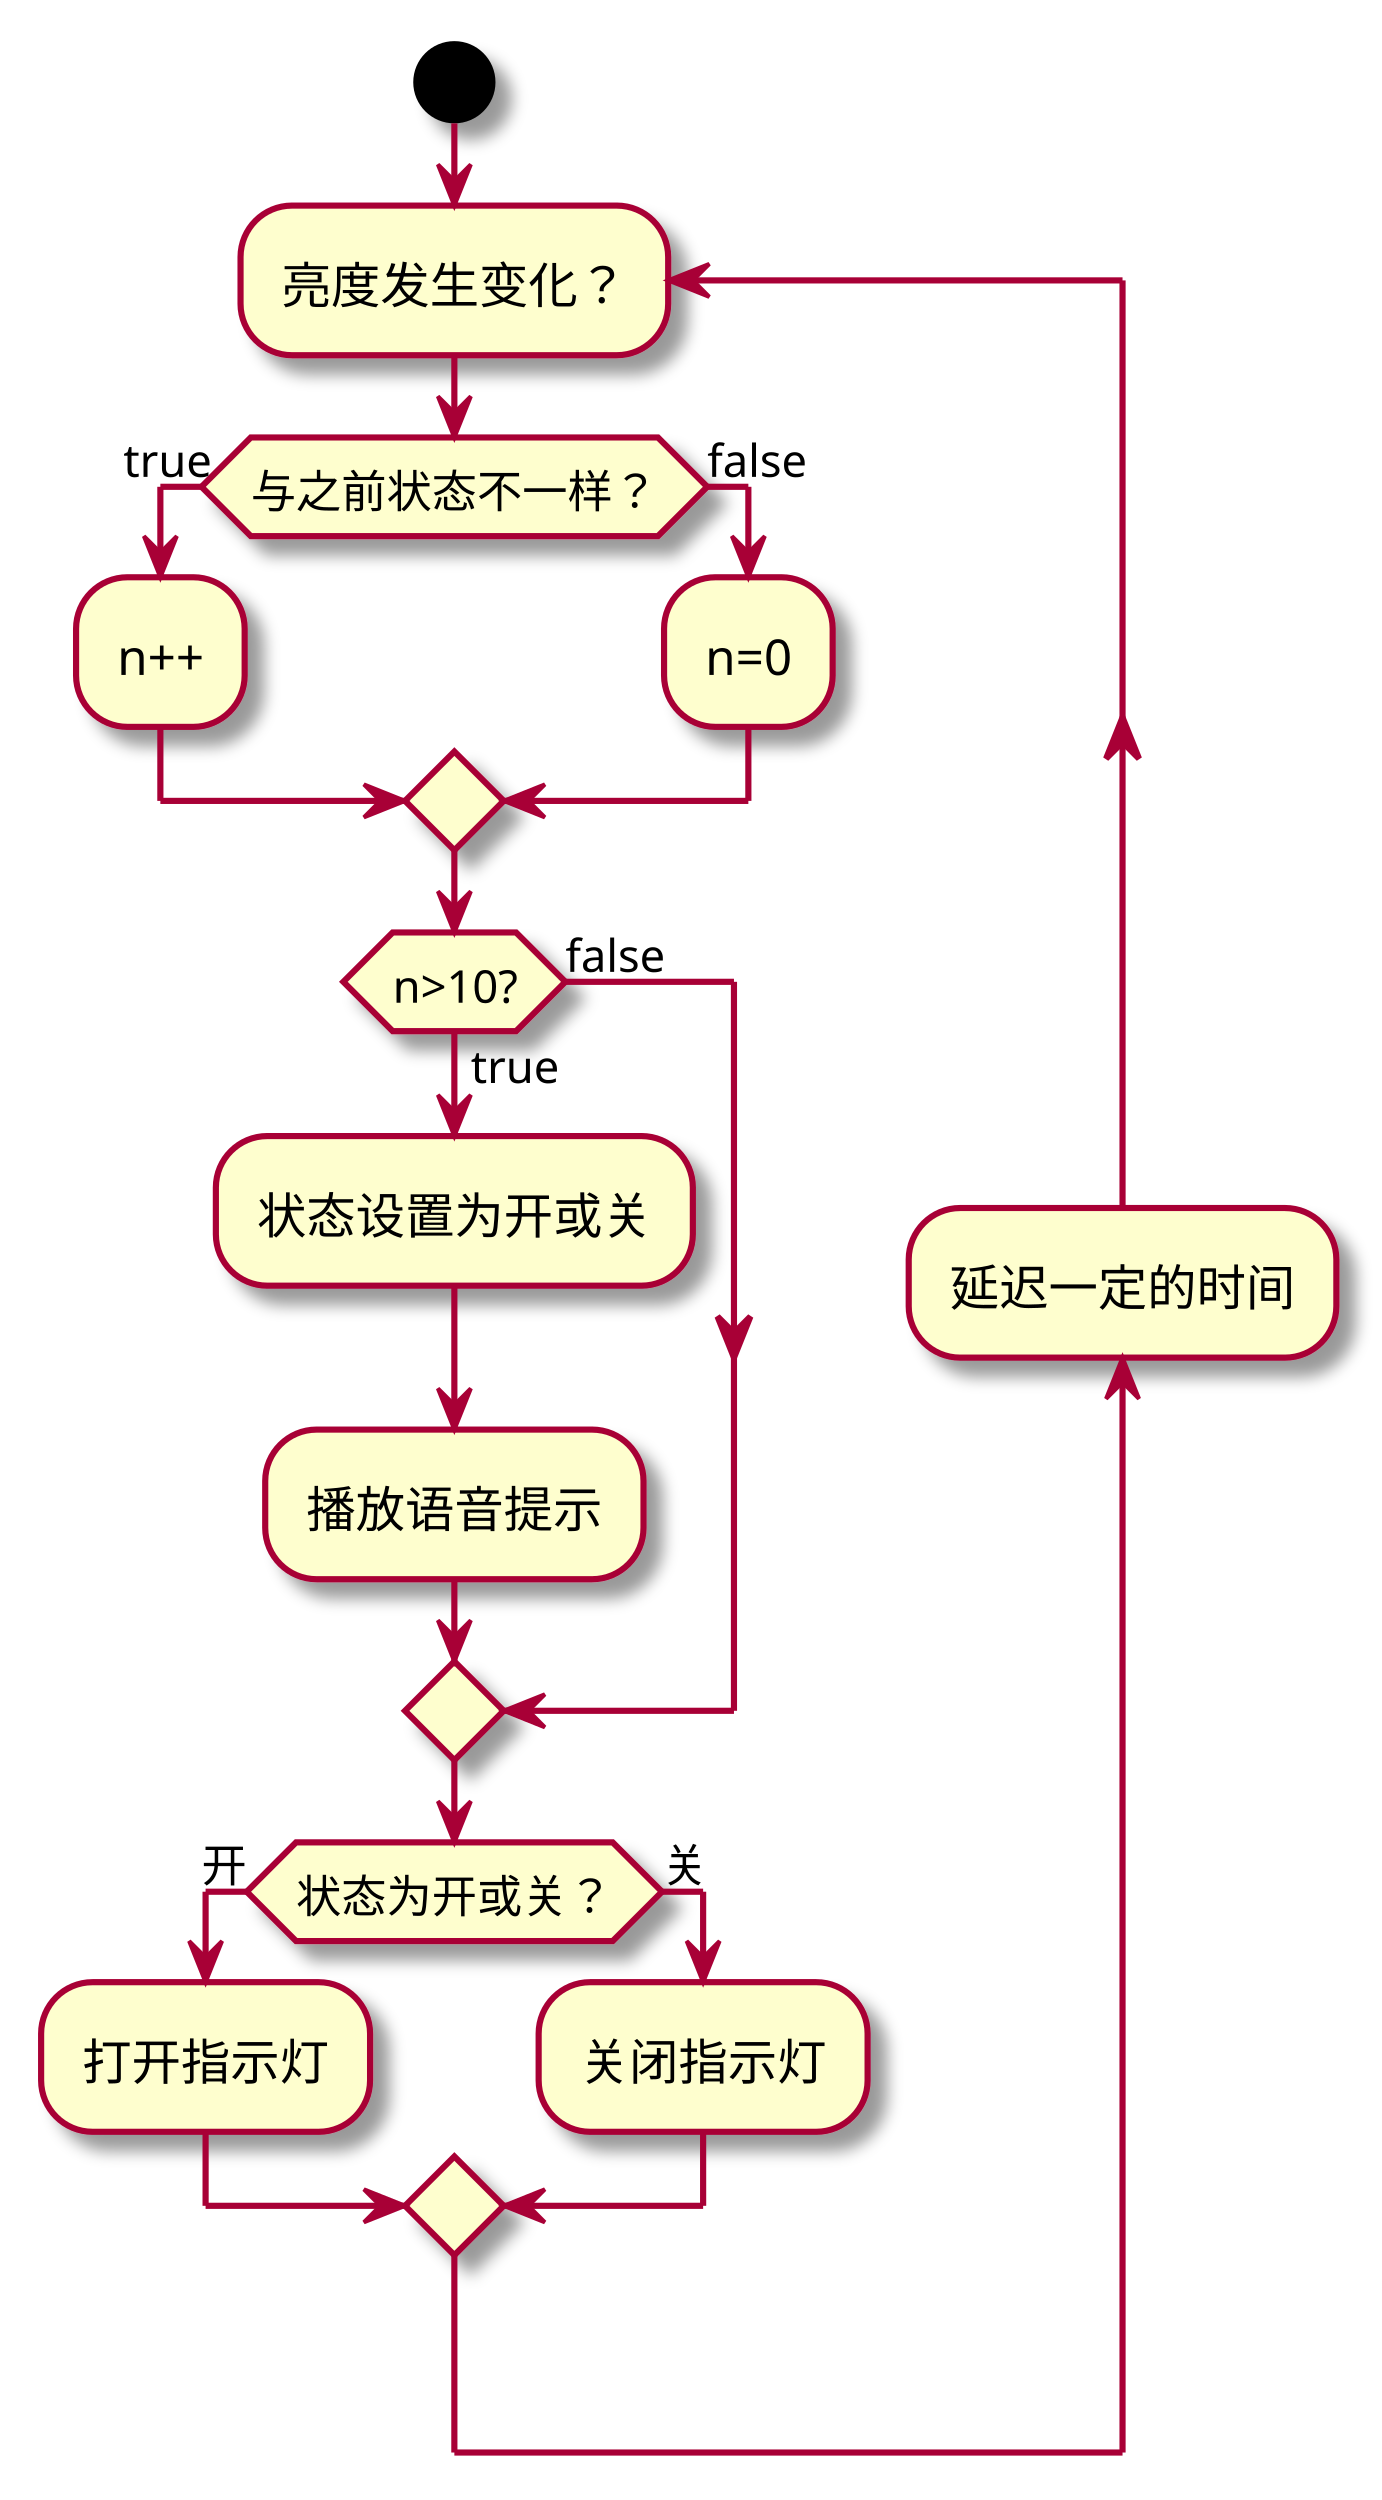
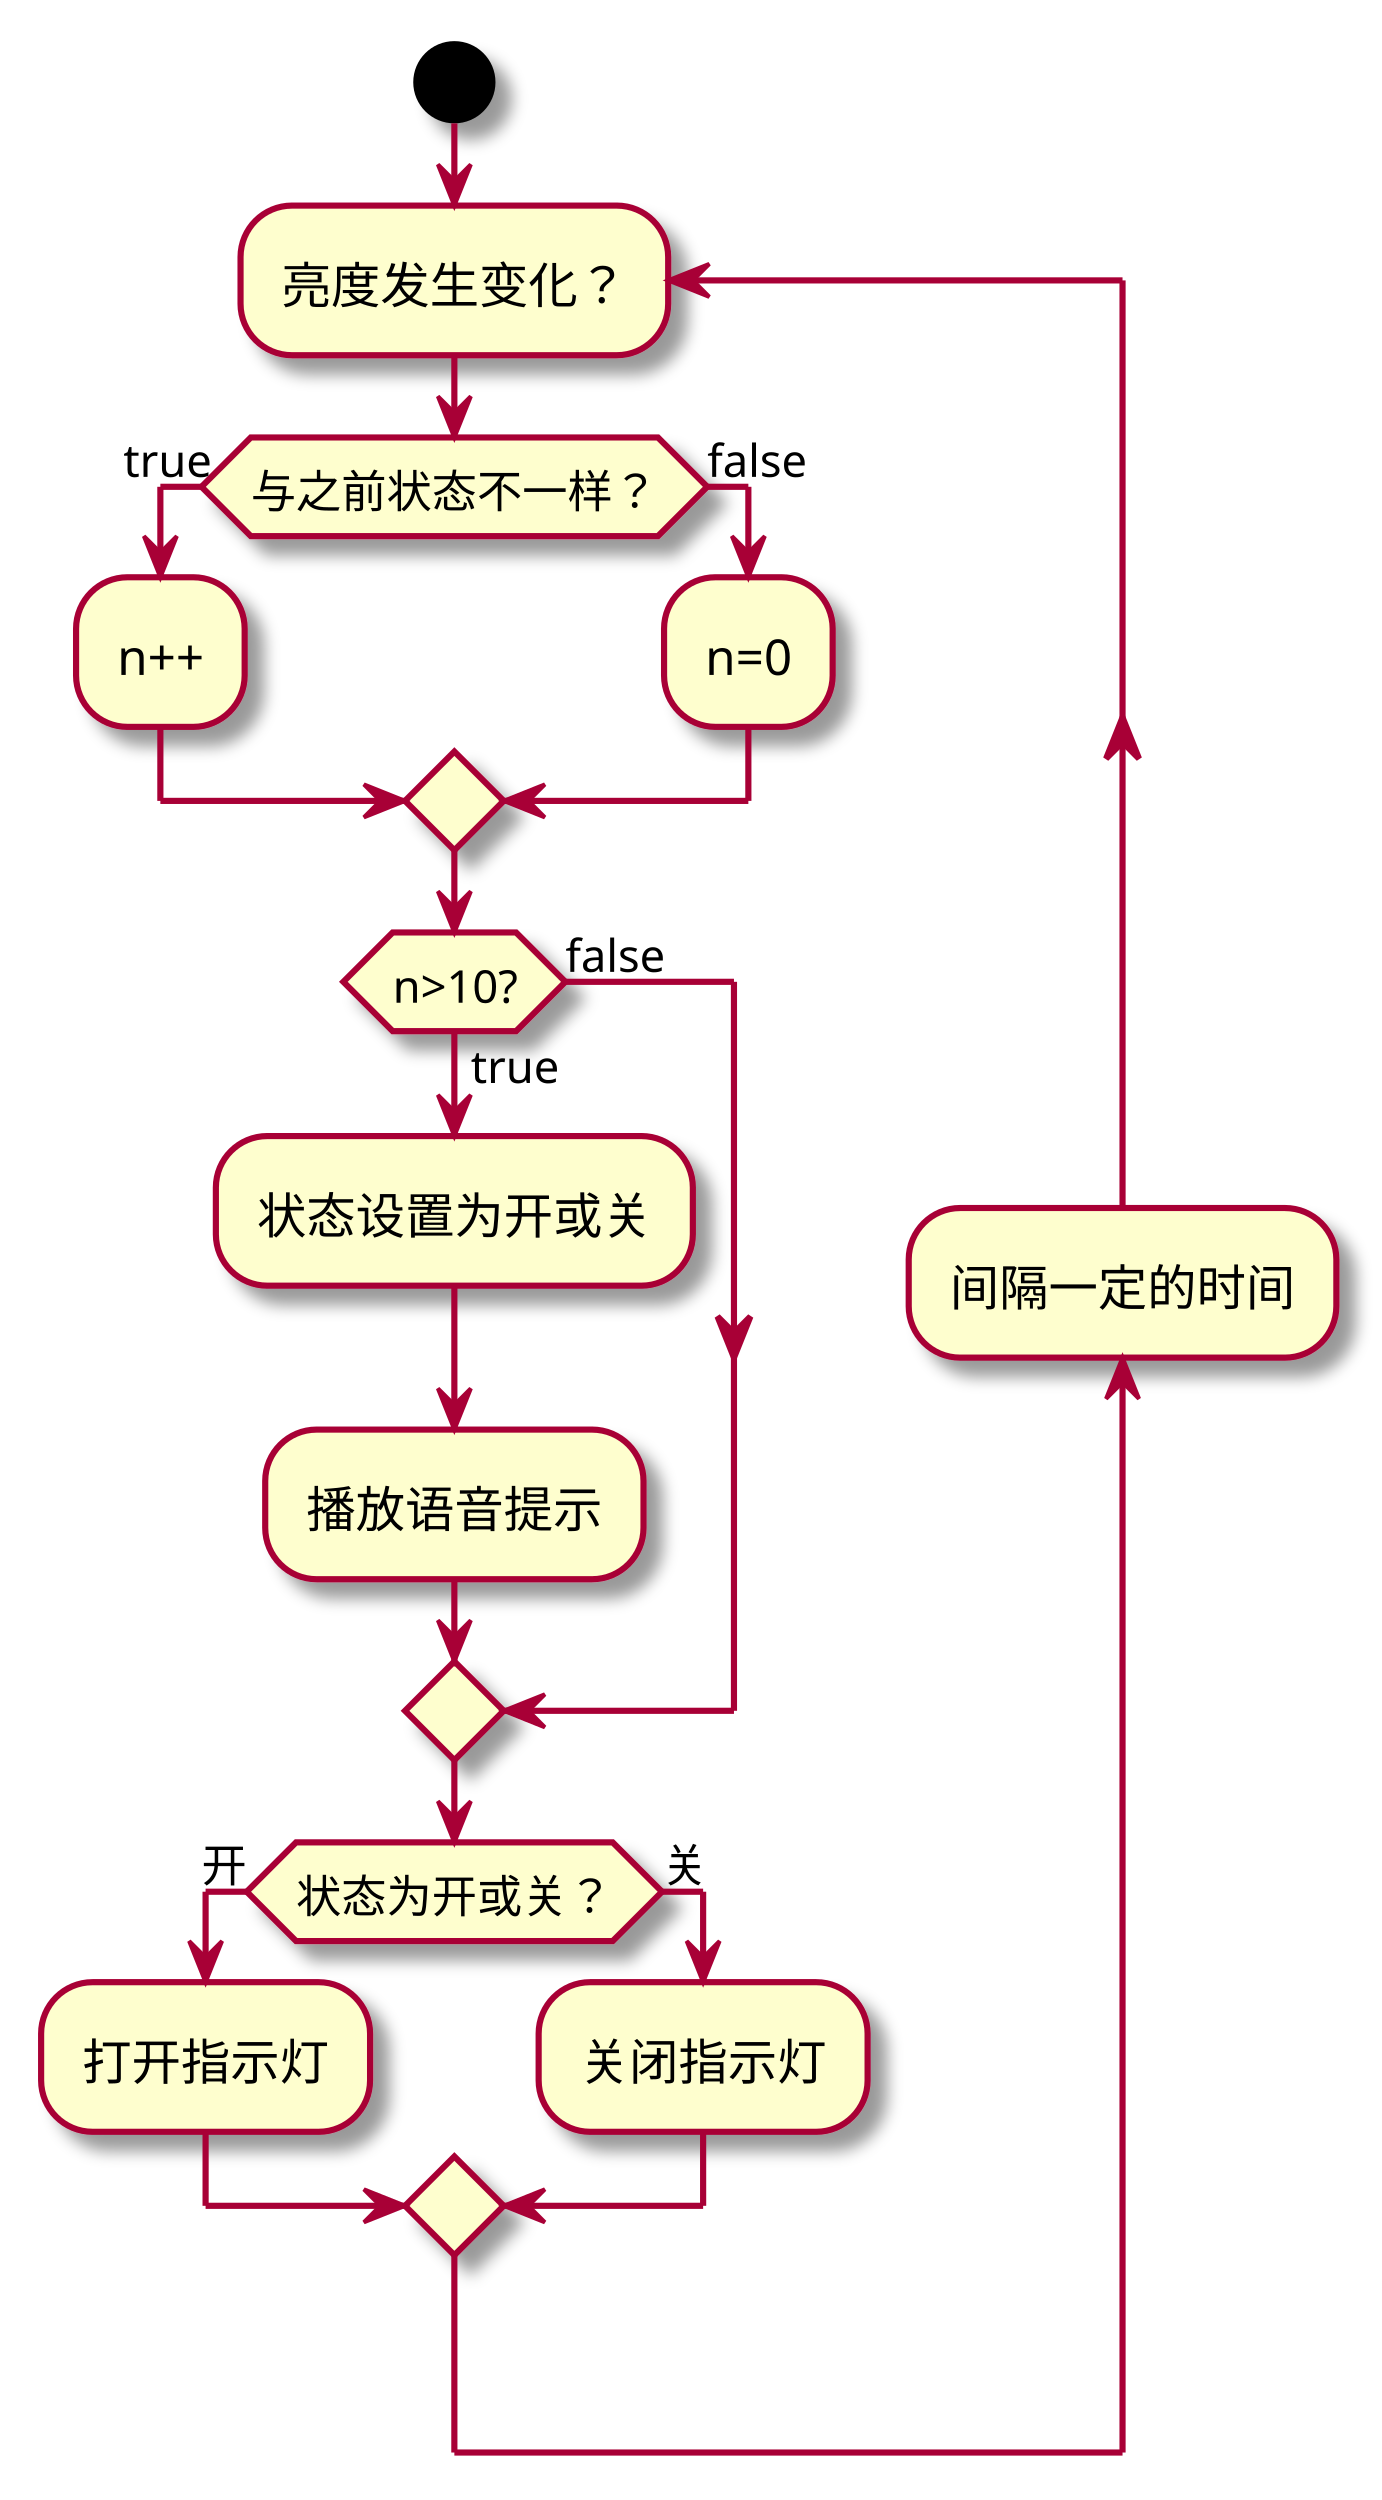
<svg xmlns="http://www.w3.org/2000/svg" contentScriptType="application/ecmascript" contentStyleType="text/css" height="608px" preserveAspectRatio="none" style="width:336px;height:608px;" version="1.1" viewBox="0 0 336 608" width="336px" zoomAndPan="magnify">
  <defs>
-     <filter height="300%" id="f1bzhtuegy53wn" width="300%" x="-1" y="-1">
+     <filter height="300%" id="fv6r5391onhyo" width="300%" x="-1" y="-1">
      <feGaussianBlur result="blurOut" stdDeviation="2.0" />
      <feColorMatrix in="blurOut" result="blurOut2" type="matrix" values="0 0 0 0 0 0 0 0 0 0 0 0 0 0 0 0 0 0 .4 0" />
      <feOffset dx="4.0" dy="4.0" in="blurOut2" result="blurOut3" />
      <feBlend in="SourceGraphic" in2="blurOut3" mode="normal" />
    </filter>
  </defs>
  <g>
-     <ellipse cx="110.5" cy="20" fill="#000000" filter="url(#f1bzhtuegy53wn)" rx="10" ry="10" style="stroke: none; stroke-width: 1.0;" />
-     <polygon fill="#FEFECE" filter="url(#f1bzhtuegy53wn)" points="61,106.389,160,106.389,172,118.389,160,130.389,61,130.389,49,118.389,61,106.389" style="stroke: #A80036; stroke-width: 1.5;" />
+     <ellipse cx="110.5" cy="20" fill="#000000" filter="url(#fv6r5391onhyo)" rx="10" ry="10" style="stroke: none; stroke-width: 1.0;" />
+     <polygon fill="#FEFECE" filter="url(#fv6r5391onhyo)" points="61,106.389,160,106.389,172,118.389,160,130.389,61,130.389,49,118.389,61,106.389" style="stroke: #A80036; stroke-width: 1.5;" />
    <text fill="#000000" font-family="sans-serif" font-size="11" lengthAdjust="spacingAndGlyphs" textLength="99" x="61" y="123.483">与之前状态不一样？</text>
    <text fill="#000000" font-family="sans-serif" font-size="11" lengthAdjust="spacingAndGlyphs" textLength="19" x="30" y="115.972">true</text>
    <text fill="#000000" font-family="sans-serif" font-size="11" lengthAdjust="spacingAndGlyphs" textLength="24" x="172" y="115.972">false</text>
-     <rect fill="#FEFECE" filter="url(#f1bzhtuegy53wn)" height="36.389" rx="12.5" ry="12.5" style="stroke: #A80036; stroke-width: 1.5;" width="41" x="18.5" y="140.389" />
+     <rect fill="#FEFECE" filter="url(#fv6r5391onhyo)" height="36.389" rx="12.5" ry="12.5" style="stroke: #A80036; stroke-width: 1.5;" width="41" x="18.5" y="140.389" />
    <text fill="#000000" font-family="sans-serif" font-size="12" lengthAdjust="spacingAndGlyphs" textLength="21" x="28.5" y="164.141">n++</text>
-     <rect fill="#FEFECE" filter="url(#f1bzhtuegy53wn)" height="36.389" rx="12.5" ry="12.5" style="stroke: #A80036; stroke-width: 1.5;" width="41" x="161.5" y="140.389" />
+     <rect fill="#FEFECE" filter="url(#fv6r5391onhyo)" height="36.389" rx="12.5" ry="12.5" style="stroke: #A80036; stroke-width: 1.5;" width="41" x="161.5" y="140.389" />
    <text fill="#000000" font-family="sans-serif" font-size="12" lengthAdjust="spacingAndGlyphs" textLength="21" x="171.5" y="164.141">n=0</text>
-     <polygon fill="#FEFECE" filter="url(#f1bzhtuegy53wn)" points="110.5,182.777,122.5,194.777,110.5,206.777,98.5,194.777,110.5,182.777" style="stroke: #A80036; stroke-width: 1.5;" />
-     <rect fill="#FEFECE" filter="url(#f1bzhtuegy53wn)" height="36.389" rx="12.5" ry="12.5" style="stroke: #A80036; stroke-width: 1.5;" width="116" x="52.5" y="276.289" />
+     <polygon fill="#FEFECE" filter="url(#fv6r5391onhyo)" points="110.5,182.777,122.5,194.777,110.5,206.777,98.5,194.777,110.5,182.777" style="stroke: #A80036; stroke-width: 1.5;" />
+     <rect fill="#FEFECE" filter="url(#fv6r5391onhyo)" height="36.389" rx="12.5" ry="12.5" style="stroke: #A80036; stroke-width: 1.5;" width="116" x="52.5" y="276.289" />
    <text fill="#000000" font-family="sans-serif" font-size="12" lengthAdjust="spacingAndGlyphs" textLength="96" x="62.5" y="300.041">状态设置为开或关</text>
-     <rect fill="#FEFECE" filter="url(#f1bzhtuegy53wn)" height="36.389" rx="12.5" ry="12.5" style="stroke: #A80036; stroke-width: 1.5;" width="92" x="64.5" y="347.678" />
+     <rect fill="#FEFECE" filter="url(#fv6r5391onhyo)" height="36.389" rx="12.5" ry="12.5" style="stroke: #A80036; stroke-width: 1.5;" width="92" x="64.5" y="347.678" />
    <text fill="#000000" font-family="sans-serif" font-size="12" lengthAdjust="spacingAndGlyphs" textLength="72" x="74.5" y="371.429">播放语音提示</text>
-     <polygon fill="#FEFECE" filter="url(#f1bzhtuegy53wn)" points="95.5,226.777,125.5,226.777,137.5,238.777,125.5,250.777,95.5,250.777,83.5,238.777,95.5,226.777" style="stroke: #A80036; stroke-width: 1.5;" />
+     <polygon fill="#FEFECE" filter="url(#fv6r5391onhyo)" points="95.5,226.777,125.5,226.777,137.5,238.777,125.5,250.777,95.5,250.777,83.5,238.777,95.5,226.777" style="stroke: #A80036; stroke-width: 1.5;" />
    <text fill="#000000" font-family="sans-serif" font-size="11" lengthAdjust="spacingAndGlyphs" textLength="19" x="114.5" y="263.383">true</text>
    <text fill="#000000" font-family="sans-serif" font-size="11" lengthAdjust="spacingAndGlyphs" textLength="30" x="95.5" y="243.872">n&gt;10?</text>
    <text fill="#000000" font-family="sans-serif" font-size="11" lengthAdjust="spacingAndGlyphs" textLength="24" x="137.5" y="236.36">false</text>
-     <polygon fill="#FEFECE" filter="url(#f1bzhtuegy53wn)" points="110.5,404.066,122.5,416.066,110.5,428.066,98.5,416.066,110.5,404.066" style="stroke: #A80036; stroke-width: 1.5;" />
-     <polygon fill="#FEFECE" filter="url(#f1bzhtuegy53wn)" points="72,448.066,149,448.066,161,460.066,149,472.066,72,472.066,60,460.066,72,448.066" style="stroke: #A80036; stroke-width: 1.5;" />
+     <polygon fill="#FEFECE" filter="url(#fv6r5391onhyo)" points="110.5,404.066,122.5,416.066,110.5,428.066,98.5,416.066,110.5,404.066" style="stroke: #A80036; stroke-width: 1.5;" />
+     <polygon fill="#FEFECE" filter="url(#fv6r5391onhyo)" points="72,448.066,149,448.066,161,460.066,149,472.066,72,472.066,60,460.066,72,448.066" style="stroke: #A80036; stroke-width: 1.5;" />
    <text fill="#000000" font-family="sans-serif" font-size="11" lengthAdjust="spacingAndGlyphs" textLength="77" x="72" y="465.161">状态为开或关？</text>
    <text fill="#000000" font-family="sans-serif" font-size="11" lengthAdjust="spacingAndGlyphs" textLength="11" x="49" y="457.649">开</text>
    <text fill="#000000" font-family="sans-serif" font-size="11" lengthAdjust="spacingAndGlyphs" textLength="11" x="161" y="457.649">关</text>
-     <rect fill="#FEFECE" filter="url(#f1bzhtuegy53wn)" height="36.389" rx="12.5" ry="12.5" style="stroke: #A80036; stroke-width: 1.5;" width="80" x="10" y="482.066" />
+     <rect fill="#FEFECE" filter="url(#fv6r5391onhyo)" height="36.389" rx="12.5" ry="12.5" style="stroke: #A80036; stroke-width: 1.5;" width="80" x="10" y="482.066" />
    <text fill="#000000" font-family="sans-serif" font-size="12" lengthAdjust="spacingAndGlyphs" textLength="60" x="20" y="505.818">打开指示灯</text>
-     <rect fill="#FEFECE" filter="url(#f1bzhtuegy53wn)" height="36.389" rx="12.5" ry="12.5" style="stroke: #A80036; stroke-width: 1.5;" width="80" x="131" y="482.066" />
+     <rect fill="#FEFECE" filter="url(#fv6r5391onhyo)" height="36.389" rx="12.5" ry="12.5" style="stroke: #A80036; stroke-width: 1.5;" width="80" x="131" y="482.066" />
    <text fill="#000000" font-family="sans-serif" font-size="12" lengthAdjust="spacingAndGlyphs" textLength="60" x="141" y="505.818">关闭指示灯</text>
-     <polygon fill="#FEFECE" filter="url(#f1bzhtuegy53wn)" points="110.5,524.455,122.5,536.455,110.5,548.455,98.5,536.455,110.5,524.455" style="stroke: #A80036; stroke-width: 1.5;" />
-     <rect fill="#FEFECE" filter="url(#f1bzhtuegy53wn)" height="36.389" rx="12.5" ry="12.5" style="stroke: #A80036; stroke-width: 1.5;" width="104" x="58.5" y="50" />
+     <polygon fill="#FEFECE" filter="url(#fv6r5391onhyo)" points="110.5,524.455,122.5,536.455,110.5,548.455,98.5,536.455,110.5,524.455" style="stroke: #A80036; stroke-width: 1.5;" />
+     <rect fill="#FEFECE" filter="url(#fv6r5391onhyo)" height="36.389" rx="12.5" ry="12.5" style="stroke: #A80036; stroke-width: 1.5;" width="104" x="58.5" y="50" />
    <text fill="#000000" font-family="sans-serif" font-size="12" lengthAdjust="spacingAndGlyphs" textLength="84" x="68.5" y="73.752">亮度发生变化？</text>
-     <rect fill="#FEFECE" filter="url(#f1bzhtuegy53wn)" height="36.389" rx="12.5" ry="12.5" style="stroke: #A80036; stroke-width: 1.5;" width="104" x="221" y="293.789" />
-     <text fill="#000000" font-family="sans-serif" font-size="12" lengthAdjust="spacingAndGlyphs" textLength="84" x="231" y="317.541">延迟一定的时间</text>
+     <rect fill="#FEFECE" filter="url(#fv6r5391onhyo)" height="36.389" rx="12.5" ry="12.5" style="stroke: #A80036; stroke-width: 1.5;" width="104" x="221" y="293.789" />
+     <text fill="#000000" font-family="sans-serif" font-size="12" lengthAdjust="spacingAndGlyphs" textLength="84" x="231" y="317.541">间隔一定的时间</text>
    <line style="stroke: #A80036; stroke-width: 1.5;" x1="49" x2="39" y1="118.389" y2="118.389" />
    <line style="stroke: #A80036; stroke-width: 1.5;" x1="39" x2="39" y1="118.389" y2="140.389" />
    <polygon fill="#A80036" points="35,130.389,39,140.389,43,130.389,39,134.389" style="stroke: #A80036; stroke-width: 1.0;" />
    <line style="stroke: #A80036; stroke-width: 1.5;" x1="172" x2="182" y1="118.389" y2="118.389" />
    <line style="stroke: #A80036; stroke-width: 1.5;" x1="182" x2="182" y1="118.389" y2="140.389" />
    <polygon fill="#A80036" points="178,130.389,182,140.389,186,130.389,182,134.389" style="stroke: #A80036; stroke-width: 1.0;" />
    <line style="stroke: #A80036; stroke-width: 1.5;" x1="39" x2="39" y1="176.777" y2="194.777" />
    <line style="stroke: #A80036; stroke-width: 1.5;" x1="39" x2="98.5" y1="194.777" y2="194.777" />
    <polygon fill="#A80036" points="88.5,190.777,98.5,194.777,88.5,198.777,92.5,194.777" style="stroke: #A80036; stroke-width: 1.0;" />
    <line style="stroke: #A80036; stroke-width: 1.5;" x1="182" x2="182" y1="176.777" y2="194.777" />
    <line style="stroke: #A80036; stroke-width: 1.5;" x1="182" x2="122.5" y1="194.777" y2="194.777" />
    <polygon fill="#A80036" points="132.5,190.777,122.5,194.777,132.5,198.777,128.5,194.777" style="stroke: #A80036; stroke-width: 1.0;" />
    <line style="stroke: #A80036; stroke-width: 1.5;" x1="110.5" x2="110.5" y1="312.678" y2="347.678" />
    <polygon fill="#A80036" points="106.5,337.678,110.5,347.678,114.5,337.678,110.5,341.678" style="stroke: #A80036; stroke-width: 1.0;" />
    <line style="stroke: #A80036; stroke-width: 1.5;" x1="110.5" x2="110.5" y1="250.777" y2="276.289" />
    <polygon fill="#A80036" points="106.5,266.289,110.5,276.289,114.5,266.289,110.5,270.289" style="stroke: #A80036; stroke-width: 1.0;" />
    <line style="stroke: #A80036; stroke-width: 1.5;" x1="137.5" x2="178.5" y1="238.777" y2="238.777" />
    <polygon fill="#A80036" points="174.5,320.178,178.5,330.178,182.5,320.178,178.5,324.178" style="stroke: #A80036; stroke-width: 1.5;" />
    <line style="stroke: #A80036; stroke-width: 1.5;" x1="178.5" x2="178.5" y1="238.777" y2="416.066" />
    <line style="stroke: #A80036; stroke-width: 1.5;" x1="178.5" x2="122.5" y1="416.066" y2="416.066" />
    <polygon fill="#A80036" points="132.5,412.066,122.5,416.066,132.5,420.066,128.5,416.066" style="stroke: #A80036; stroke-width: 1.0;" />
    <line style="stroke: #A80036; stroke-width: 1.5;" x1="110.5" x2="110.5" y1="384.066" y2="404.066" />
    <polygon fill="#A80036" points="106.5,394.066,110.5,404.066,114.5,394.066,110.5,398.066" style="stroke: #A80036; stroke-width: 1.0;" />
    <line style="stroke: #A80036; stroke-width: 1.5;" x1="110.5" x2="110.5" y1="206.777" y2="226.777" />
    <polygon fill="#A80036" points="106.5,216.777,110.5,226.777,114.5,216.777,110.5,220.777" style="stroke: #A80036; stroke-width: 1.0;" />
    <line style="stroke: #A80036; stroke-width: 1.5;" x1="60" x2="50" y1="460.066" y2="460.066" />
    <line style="stroke: #A80036; stroke-width: 1.5;" x1="50" x2="50" y1="460.066" y2="482.066" />
    <polygon fill="#A80036" points="46,472.066,50,482.066,54,472.066,50,476.066" style="stroke: #A80036; stroke-width: 1.0;" />
    <line style="stroke: #A80036; stroke-width: 1.5;" x1="161" x2="171" y1="460.066" y2="460.066" />
    <line style="stroke: #A80036; stroke-width: 1.5;" x1="171" x2="171" y1="460.066" y2="482.066" />
    <polygon fill="#A80036" points="167,472.066,171,482.066,175,472.066,171,476.066" style="stroke: #A80036; stroke-width: 1.0;" />
    <line style="stroke: #A80036; stroke-width: 1.5;" x1="50" x2="50" y1="518.455" y2="536.455" />
    <line style="stroke: #A80036; stroke-width: 1.5;" x1="50" x2="98.5" y1="536.455" y2="536.455" />
    <polygon fill="#A80036" points="88.5,532.455,98.5,536.455,88.5,540.455,92.5,536.455" style="stroke: #A80036; stroke-width: 1.0;" />
    <line style="stroke: #A80036; stroke-width: 1.5;" x1="171" x2="171" y1="518.455" y2="536.455" />
    <line style="stroke: #A80036; stroke-width: 1.5;" x1="171" x2="122.5" y1="536.455" y2="536.455" />
    <polygon fill="#A80036" points="132.5,532.455,122.5,536.455,132.5,540.455,128.5,536.455" style="stroke: #A80036; stroke-width: 1.0;" />
    <line style="stroke: #A80036; stroke-width: 1.5;" x1="110.5" x2="110.5" y1="428.066" y2="448.066" />
    <polygon fill="#A80036" points="106.5,438.066,110.5,448.066,114.5,438.066,110.5,442.066" style="stroke: #A80036; stroke-width: 1.0;" />
    <line style="stroke: #A80036; stroke-width: 1.5;" x1="110.5" x2="110.5" y1="86.389" y2="106.389" />
    <polygon fill="#A80036" points="106.5,96.389,110.5,106.389,114.5,96.389,110.5,100.389" style="stroke: #A80036; stroke-width: 1.0;" />
    <line style="stroke: #A80036; stroke-width: 1.5;" x1="110.5" x2="110.5" y1="548.455" y2="596.455" />
    <line style="stroke: #A80036; stroke-width: 1.5;" x1="110.5" x2="273" y1="596.455" y2="596.455" />
    <line style="stroke: #A80036; stroke-width: 1.5;" x1="273" x2="273" y1="330.178" y2="596.455" />
    <polygon fill="#A80036" points="269,340.178,273,330.178,277,340.178,273,336.178" style="stroke: #A80036; stroke-width: 1.0;" />
    <polygon fill="#A80036" points="269,184.492,273,174.492,277,184.492,273,180.492" style="stroke: #A80036; stroke-width: 1.5;" />
    <line style="stroke: #A80036; stroke-width: 1.5;" x1="273" x2="273" y1="68.194" y2="293.789" />
    <line style="stroke: #A80036; stroke-width: 1.5;" x1="273" x2="162.5" y1="68.194" y2="68.194" />
    <polygon fill="#A80036" points="172.5,64.194,162.5,68.194,172.5,72.194,168.5,68.194" style="stroke: #A80036; stroke-width: 1.0;" />
    <line style="stroke: #A80036; stroke-width: 1.5;" x1="110.5" x2="110.5" y1="30" y2="50" />
    <polygon fill="#A80036" points="106.5,40,110.5,50,114.5,40,110.5,44" style="stroke: #A80036; stroke-width: 1.0;" />
  </g>
</svg>
